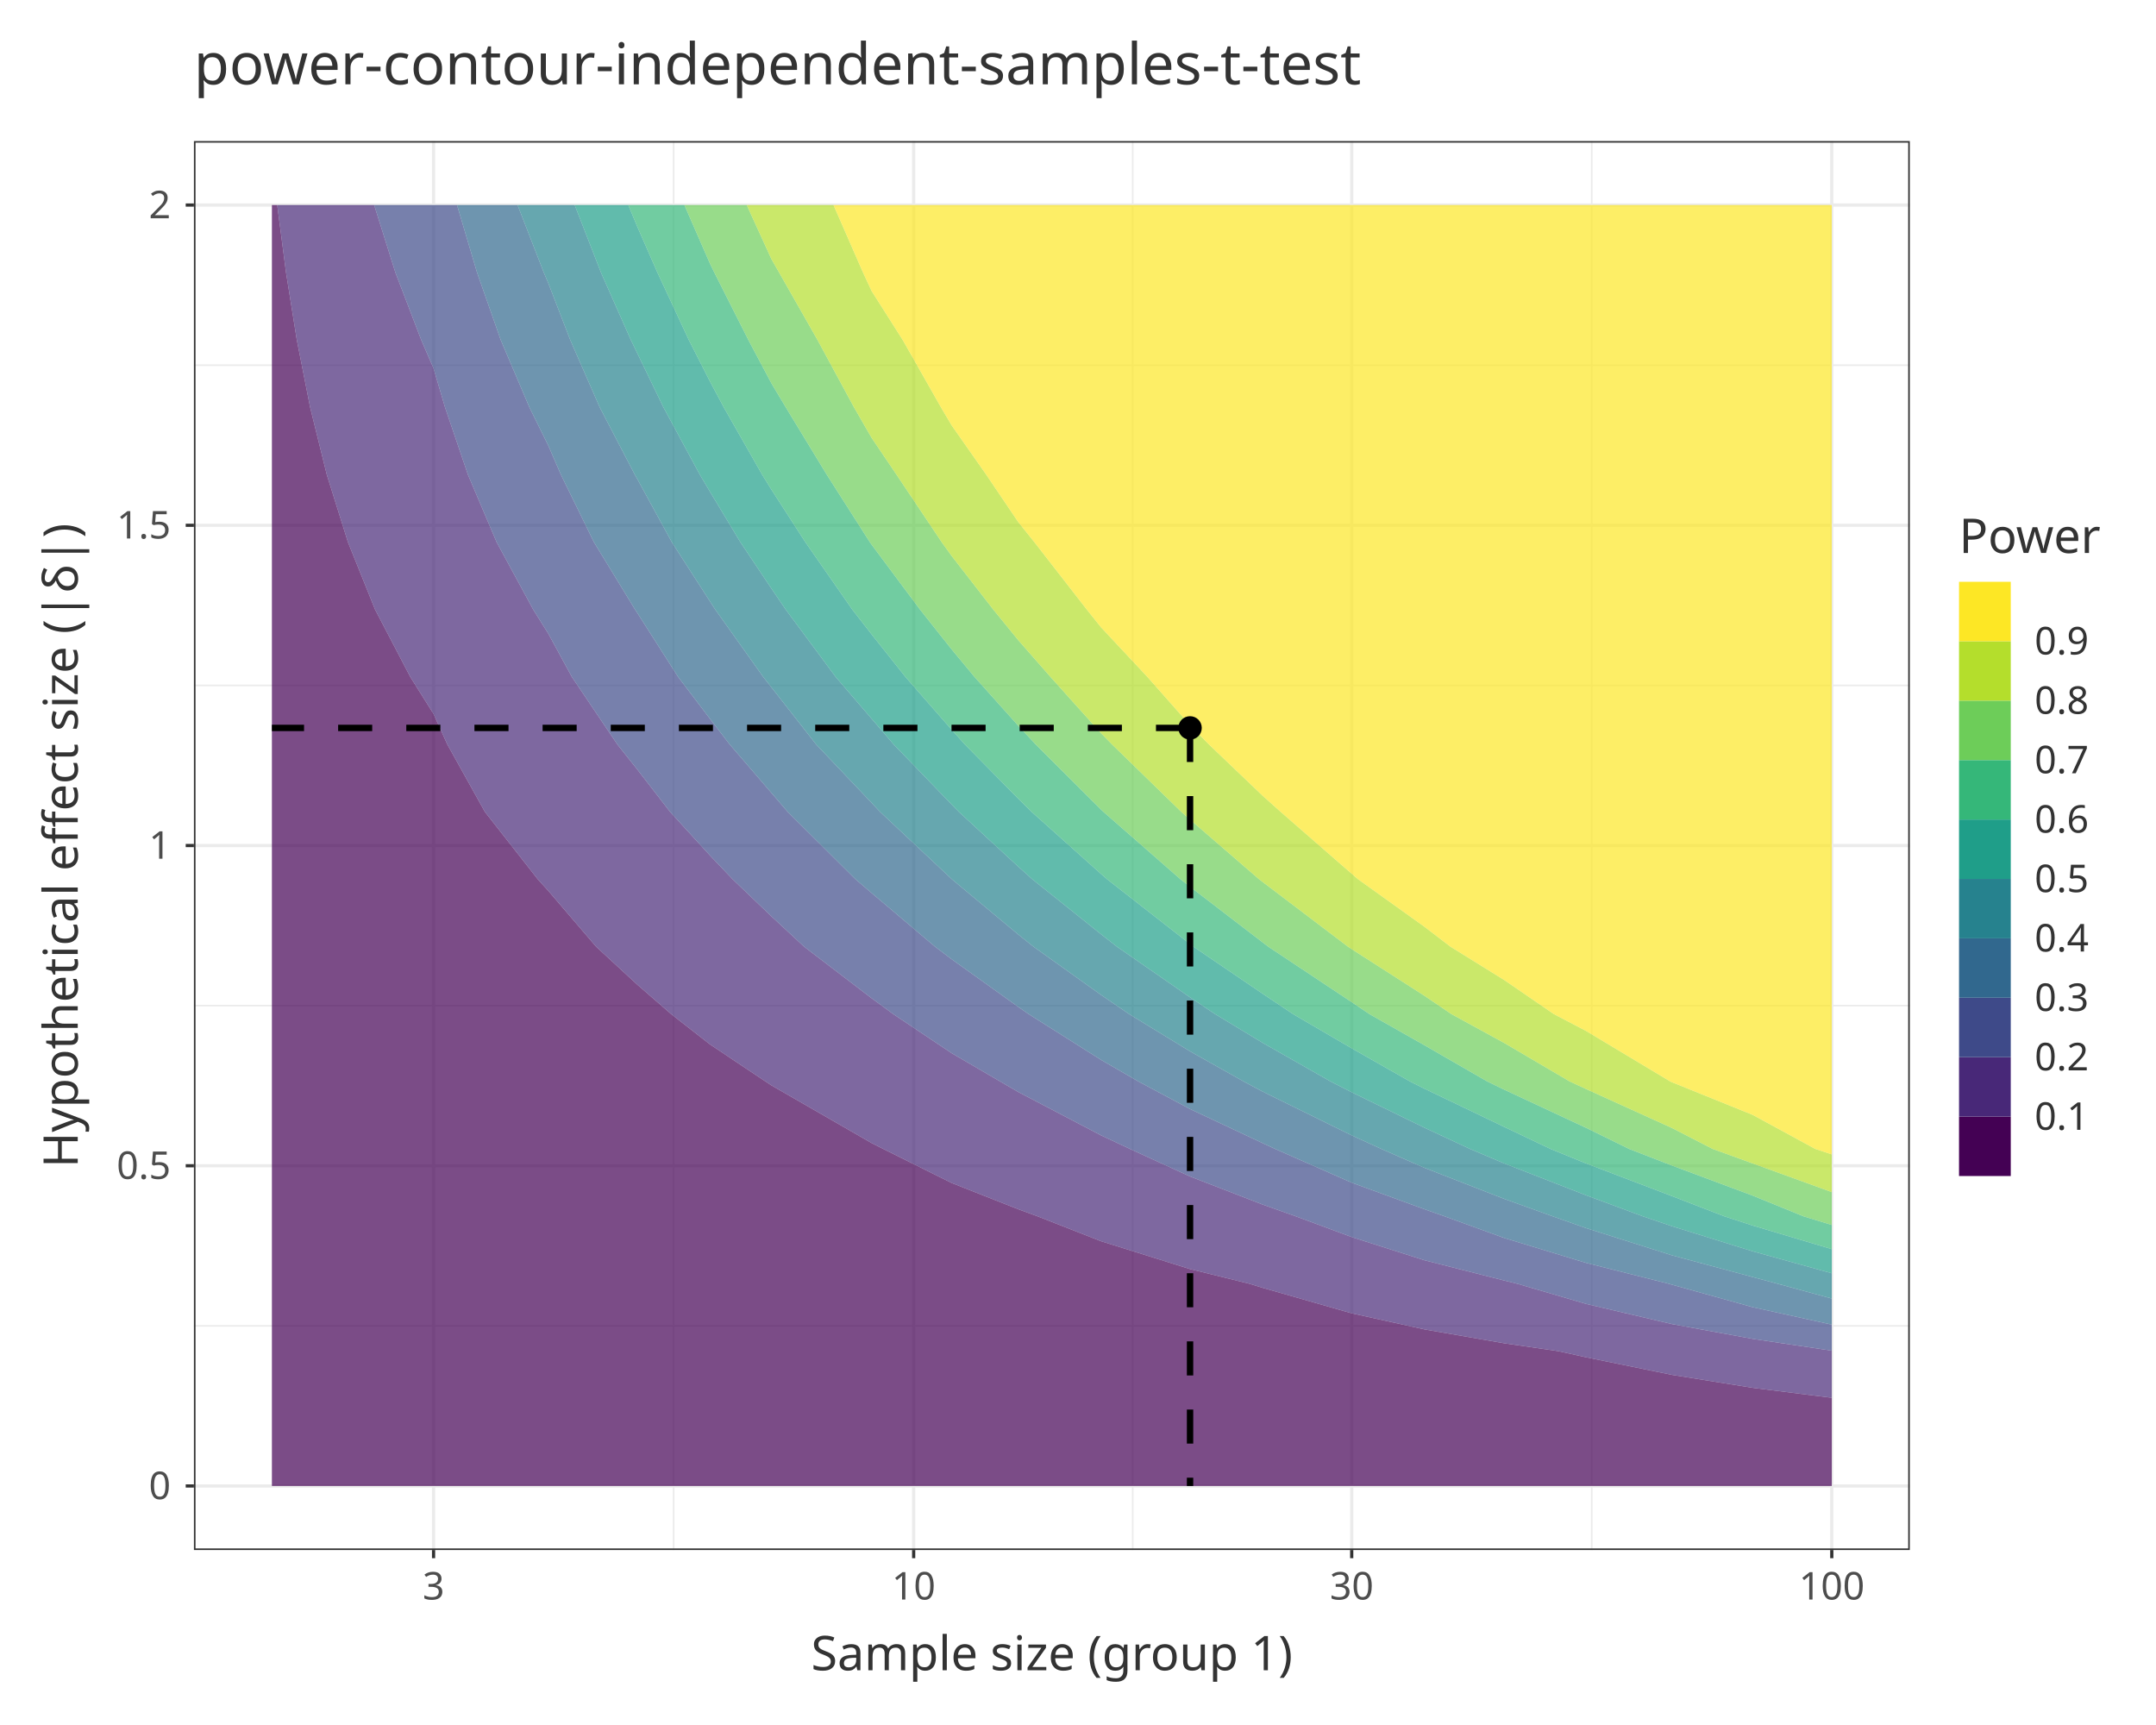
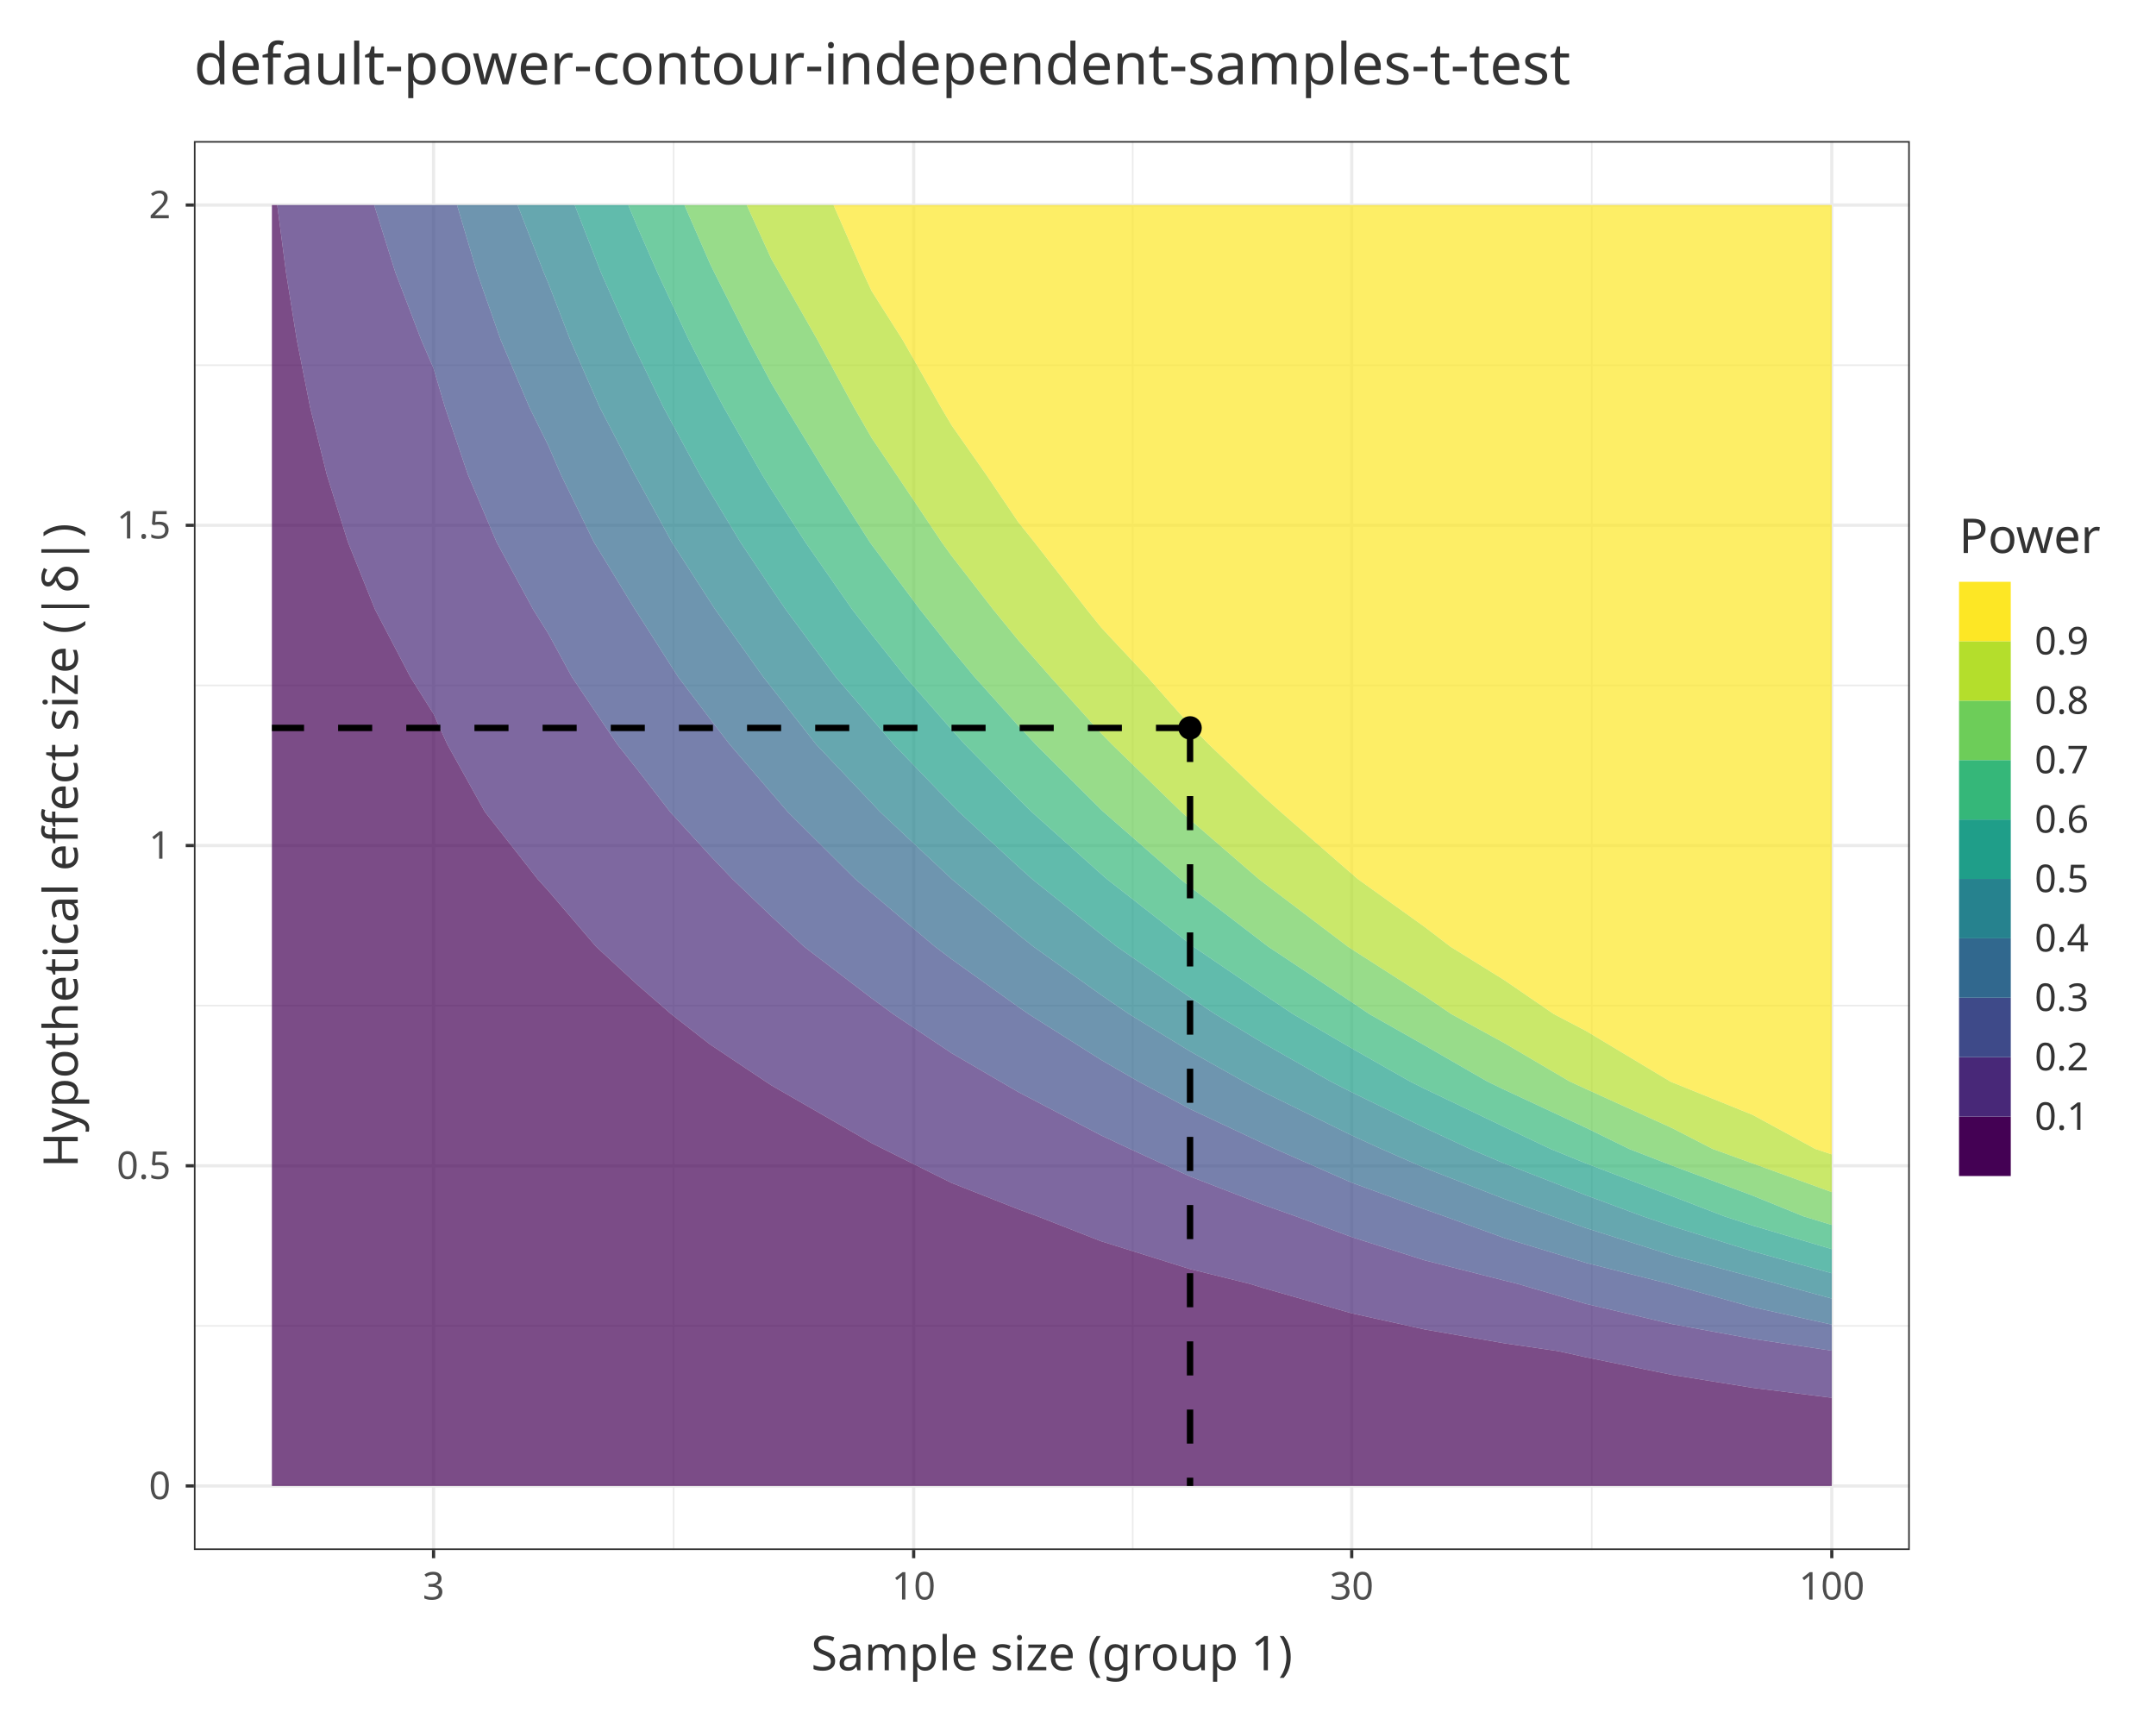
<svg xmlns="http://www.w3.org/2000/svg" class="svglite" data-engine-version="2.0" width="720.00pt" height="576.00pt" viewBox="0 0 720.00 576.00">
  <defs>
    <style type="text/css">
    .svglite line, .svglite polyline, .svglite polygon, .svglite path, .svglite rect, .svglite circle {
      fill: none;
      stroke: #000000;
      stroke-linecap: round;
      stroke-linejoin: round;
      stroke-miterlimit: 10.00;
    }
  </style>
  </defs>
  <rect width="100%" height="100%" style="stroke: none; fill: #FFFFFF;" />
  <defs>
    <clipPath id="cpMC4wMHw3MjAuMDB8MC4wMHw1NzYuMDA=">
      <rect x="0.00" y="0.00" width="720.00" height="576.00" />
    </clipPath>
  </defs>
  <g clip-path="url(#cpMC4wMHw3MjAuMDB8MC4wMHw1NzYuMDA=)">
    <rect x="0.00" y="0.00" width="720.00" height="576.00" style="stroke-width: 1.07; stroke: none;" />
  </g>
  <defs>
    <clipPath id="cpNjQuNzZ8NjM3Ljc4fDQ3LjA5fDUxNy41Nw==">
      <rect x="64.76" y="47.09" width="573.02" height="470.49" />
    </clipPath>
  </defs>
  <g clip-path="url(#cpNjQuNzZ8NjM3Ljc4fDQ3LjA5fDUxNy41Nw==)">
    <rect x="64.76" y="47.09" width="573.02" height="470.49" style="stroke-width: 1.07; stroke: none; fill: #FFFFFF;" />
    <polyline points="64.76,442.72 637.78,442.72 " style="stroke-width: 0.53; stroke: #EBEBEB; stroke-linecap: butt;" />
    <polyline points="64.76,335.79 637.78,335.79 " style="stroke-width: 0.53; stroke: #EBEBEB; stroke-linecap: butt;" />
    <polyline points="64.76,228.87 637.78,228.87 " style="stroke-width: 0.53; stroke: #EBEBEB; stroke-linecap: butt;" />
    <polyline points="64.76,121.94 637.78,121.94 " style="stroke-width: 0.53; stroke: #EBEBEB; stroke-linecap: butt;" />
    <polyline points="224.96,517.57 224.96,47.09 " style="stroke-width: 0.53; stroke: #EBEBEB; stroke-linecap: butt;" />
    <polyline points="378.26,517.57 378.26,47.09 " style="stroke-width: 0.53; stroke: #EBEBEB; stroke-linecap: butt;" />
    <polyline points="531.57,517.57 531.57,47.09 " style="stroke-width: 0.53; stroke: #EBEBEB; stroke-linecap: butt;" />
    <polyline points="64.76,496.19 637.78,496.19 " style="stroke-width: 1.07; stroke: #EBEBEB; stroke-linecap: butt;" />
    <polyline points="64.76,389.26 637.78,389.26 " style="stroke-width: 1.07; stroke: #EBEBEB; stroke-linecap: butt;" />
    <polyline points="64.76,282.33 637.78,282.33 " style="stroke-width: 1.07; stroke: #EBEBEB; stroke-linecap: butt;" />
    <polyline points="64.76,175.40 637.78,175.40 " style="stroke-width: 1.07; stroke: #EBEBEB; stroke-linecap: butt;" />
    <polyline points="64.76,68.47 637.78,68.47 " style="stroke-width: 1.07; stroke: #EBEBEB; stroke-linecap: butt;" />
    <polyline points="144.79,517.57 144.79,47.09 " style="stroke-width: 1.07; stroke: #EBEBEB; stroke-linecap: butt;" />
    <polyline points="305.12,517.57 305.12,47.09 " style="stroke-width: 1.07; stroke: #EBEBEB; stroke-linecap: butt;" />
    <polyline points="451.41,517.57 451.41,47.09 " style="stroke-width: 1.07; stroke: #EBEBEB; stroke-linecap: butt;" />
    <polyline points="611.73,517.57 611.73,47.09 " style="stroke-width: 1.07; stroke: #EBEBEB; stroke-linecap: butt;" />
    <path d="M 92.58 68.47 L 90.80 68.47 L 90.80 90.98 L 90.80 113.50 L 90.80 136.01 L 90.80 158.52 L 90.80 181.03 L 90.80 203.54 L 90.80 226.05 L 90.80 248.56 L 90.80 271.07 L 90.80 293.59 L 90.80 316.10 L 90.80 338.61 L 90.80 361.12 L 90.80 383.63 L 90.80 406.14 L 90.80 428.65 L 90.80 451.16 L 90.80 473.68 L 90.80 496.19 L 144.79 496.19 L 183.10 496.19 L 212.82 496.19 L 237.09 496.19 L 257.62 496.19 L 291.09 496.19 L 317.81 496.19 L 340.05 496.19 L 367.70 496.19 L 397.42 496.19 L 421.70 496.19 L 451.41 496.19 L 475.69 496.19 L 502.41 496.19 L 529.68 496.19 L 558.40 496.19 L 585.31 496.19 L 611.73 496.19 L 611.73 473.68 L 611.73 466.74 L 585.31 463.41 L 558.40 459.09 L 529.68 453.22 L 520.36 451.16 L 502.41 448.55 L 475.69 443.90 L 451.41 438.53 L 421.70 430.03 L 417.21 428.65 L 397.42 423.76 L 367.70 414.46 L 346.49 406.14 L 340.05 403.78 L 317.81 395.01 L 294.95 383.63 L 291.09 381.69 L 257.62 362.42 L 255.65 361.12 L 237.09 348.73 L 224.13 338.61 L 212.82 328.78 L 199.07 316.10 L 183.10 297.45 L 179.59 293.59 L 161.92 271.07 L 149.38 248.56 L 144.79 238.40 L 137.03 226.05 L 125.26 203.54 L 116.20 181.03 L 109.14 158.52 L 103.57 136.01 L 99.12 113.50 L 95.52 90.98 Z" style="fill-rule: evenodd; fill: #440154; fill-opacity: 0.70; stroke-width: 1.07; stroke: none; stroke-linecap: butt;" />
    <path d="M 92.58 68.47 L 95.52 90.98 L 99.12 113.50 L 103.57 136.01 L 109.14 158.52 L 116.20 181.03 L 125.26 203.54 L 137.03 226.05 L 144.79 238.40 L 149.38 248.56 L 161.92 271.07 L 179.59 293.59 L 183.10 297.45 L 199.07 316.10 L 212.82 328.78 L 224.13 338.61 L 237.09 348.73 L 255.65 361.12 L 257.62 362.42 L 291.09 381.69 L 294.95 383.63 L 317.81 395.01 L 340.05 403.78 L 346.49 406.14 L 367.70 414.46 L 397.42 423.76 L 417.21 428.65 L 421.70 430.03 L 451.41 438.53 L 475.69 443.90 L 502.41 448.55 L 520.36 451.16 L 529.68 453.22 L 558.40 459.09 L 585.31 463.41 L 611.73 466.74 L 611.73 451.16 L 611.73 451.01 L 585.31 447.06 L 558.40 442.13 L 529.68 435.39 L 506.67 428.65 L 502.41 427.60 L 475.69 420.81 L 451.41 413.07 L 432.73 406.14 L 421.70 402.23 L 397.42 392.84 L 377.33 383.63 L 367.70 379.11 L 340.05 364.63 L 334.01 361.12 L 317.81 351.67 L 298.30 338.61 L 291.09 333.33 L 268.53 316.10 L 257.62 305.98 L 244.67 293.59 L 237.09 285.64 L 223.77 271.07 L 212.82 256.93 L 206.16 248.56 L 190.99 226.05 L 183.10 211.57 L 178.07 203.54 L 165.85 181.03 L 156.28 158.52 L 148.62 136.01 L 144.79 123.01 L 140.67 113.50 L 132.04 90.98 L 124.96 68.47 Z" style="fill-rule: evenodd; fill: #482878; fill-opacity: 0.70; stroke-width: 1.07; stroke: none; stroke-linecap: butt;" />
    <path d="M 152.63 68.47 L 144.79 68.47 L 124.96 68.47 L 132.04 90.98 L 140.67 113.50 L 144.79 123.01 L 148.62 136.01 L 156.28 158.52 L 165.85 181.03 L 178.07 203.54 L 183.10 211.57 L 190.99 226.05 L 206.16 248.56 L 212.82 256.93 L 223.77 271.07 L 237.09 285.64 L 244.67 293.59 L 257.62 305.98 L 268.53 316.10 L 291.09 333.33 L 298.30 338.61 L 317.81 351.67 L 334.01 361.12 L 340.05 364.63 L 367.70 379.11 L 377.33 383.63 L 397.42 392.84 L 421.70 402.23 L 432.73 406.14 L 451.41 413.07 L 475.69 420.81 L 502.41 427.60 L 506.67 428.65 L 529.68 435.39 L 558.40 442.13 L 585.31 447.06 L 611.73 451.01 L 611.73 442.30 L 585.31 436.48 L 558.40 428.98 L 557.27 428.65 L 529.68 421.69 L 502.41 413.40 L 482.41 406.14 L 475.69 403.77 L 451.41 394.91 L 425.82 383.63 L 421.70 381.72 L 397.42 370.32 L 380.19 361.12 L 367.70 353.90 L 343.51 338.61 L 340.05 336.21 L 317.81 320.29 L 312.26 316.10 L 291.09 298.19 L 285.70 293.59 L 263.04 271.07 L 257.62 264.76 L 243.68 248.56 L 237.09 240.00 L 226.48 226.05 L 212.82 204.64 L 212.09 203.54 L 198.35 181.03 L 187.33 158.52 L 183.10 148.75 L 176.80 136.01 L 167.22 113.50 L 159.31 90.98 Z" style="fill-rule: evenodd; fill: #3E4A89; fill-opacity: 0.70; stroke-width: 1.07; stroke: none; stroke-linecap: butt;" />
    <path d="M 152.63 68.47 L 159.31 90.98 L 167.22 113.50 L 176.80 136.01 L 183.10 148.75 L 187.33 158.52 L 198.35 181.03 L 212.09 203.54 L 212.82 204.64 L 226.48 226.05 L 237.09 240.00 L 243.68 248.56 L 257.62 264.76 L 263.04 271.07 L 285.70 293.59 L 291.09 298.19 L 312.26 316.10 L 317.81 320.29 L 340.05 336.21 L 343.51 338.61 L 367.70 353.90 L 380.19 361.12 L 397.42 370.32 L 421.70 381.72 L 425.82 383.63 L 451.41 394.91 L 475.69 403.77 L 482.41 406.14 L 502.41 413.40 L 529.68 421.69 L 557.27 428.65 L 558.40 428.98 L 585.31 436.48 L 611.73 442.30 L 611.73 433.60 L 593.60 428.65 L 585.31 426.42 L 558.40 419.18 L 529.68 410.08 L 518.52 406.14 L 502.41 400.35 L 475.69 389.95 L 461.28 383.63 L 451.41 379.12 L 421.70 364.51 L 415.34 361.12 L 397.42 351.05 L 377.07 338.61 L 367.70 332.21 L 345.13 316.10 L 340.05 312.04 L 317.89 293.59 L 317.81 293.51 L 293.89 271.07 L 291.09 268.09 L 272.55 248.56 L 257.62 229.51 L 254.90 226.05 L 238.87 203.54 L 237.09 200.80 L 224.36 181.03 L 212.82 159.92 L 212.02 158.52 L 200.29 136.01 L 190.43 113.50 L 183.10 94.51 L 181.60 90.98 L 172.85 68.47 Z" style="fill-rule: evenodd; fill: #31688E; fill-opacity: 0.70; stroke-width: 1.07; stroke: none; stroke-linecap: butt;" />
    <path d="M 210.67 113.50 L 200.69 90.98 L 191.93 68.47 L 183.10 68.47 L 172.85 68.47 L 181.60 90.98 L 183.10 94.51 L 190.43 113.50 L 200.29 136.01 L 212.02 158.52 L 212.82 159.92 L 224.36 181.03 L 237.09 200.80 L 238.87 203.54 L 254.90 226.05 L 257.62 229.51 L 272.55 248.56 L 291.09 268.09 L 293.89 271.07 L 317.81 293.51 L 317.89 293.59 L 340.05 312.04 L 345.13 316.10 L 367.70 332.21 L 377.07 338.61 L 397.42 351.05 L 415.34 361.12 L 421.70 364.51 L 451.41 379.12 L 461.28 383.63 L 475.69 389.95 L 502.41 400.35 L 518.52 406.14 L 529.68 410.08 L 558.40 419.18 L 585.31 426.42 L 593.60 428.65 L 611.73 433.60 L 611.73 428.65 L 611.73 425.16 L 585.31 417.82 L 558.40 409.46 L 548.62 406.14 L 529.68 399.12 L 502.41 388.51 L 490.88 383.63 L 475.69 376.55 L 451.41 364.72 L 444.36 361.12 L 421.70 348.23 L 405.78 338.61 L 397.42 333.02 L 373.00 316.10 L 367.70 311.95 L 344.75 293.59 L 340.05 289.37 L 320.20 271.07 L 317.81 268.64 L 298.44 248.56 L 291.09 240.00 L 279.10 226.05 L 262.40 203.54 L 257.62 196.52 L 247.25 181.03 L 237.09 164.17 L 233.73 158.52 L 221.56 136.01 L 212.82 117.92 Z" style="fill-rule: evenodd; fill: #26828E; fill-opacity: 0.70; stroke-width: 1.07; stroke: none; stroke-linecap: butt;" />
    <path d="M 210.67 113.50 L 212.82 117.92 L 221.56 136.01 L 233.73 158.52 L 237.09 164.17 L 247.25 181.03 L 257.62 196.52 L 262.40 203.54 L 279.10 226.05 L 291.09 240.00 L 298.44 248.56 L 317.81 268.64 L 320.20 271.07 L 340.05 289.37 L 344.75 293.59 L 367.70 311.95 L 373.00 316.10 L 397.42 333.02 L 405.78 338.61 L 421.70 348.23 L 444.36 361.12 L 451.41 364.72 L 475.69 376.55 L 490.88 383.63 L 502.41 388.51 L 529.68 399.12 L 548.62 406.14 L 558.40 409.46 L 585.31 417.82 L 611.73 425.16 L 611.73 417.10 L 585.31 409.22 L 575.84 406.14 L 558.40 399.41 L 529.68 388.48 L 517.77 383.63 L 502.41 376.32 L 475.69 363.52 L 470.90 361.12 L 451.41 350.04 L 431.81 338.61 L 421.70 331.84 L 398.55 316.10 L 397.42 315.22 L 369.73 293.59 L 367.70 291.82 L 344.50 271.07 L 340.05 266.68 L 322.21 248.56 L 317.81 243.66 L 302.40 226.05 L 291.09 211.83 L 284.63 203.54 L 268.95 181.03 L 257.62 163.49 L 254.54 158.52 L 241.71 136.01 L 237.09 127.36 L 230.03 113.50 L 219.54 90.98 L 212.82 75.66 L 209.82 68.47 L 191.93 68.47 L 200.69 90.98 Z" style="fill-rule: evenodd; fill: #1F9E89; fill-opacity: 0.70; stroke-width: 1.07; stroke: none; stroke-linecap: butt;" />
    <path d="M 212.82 68.47 L 209.82 68.47 L 212.82 75.66 L 219.54 90.98 L 230.03 113.50 L 237.09 127.36 L 241.71 136.01 L 254.54 158.52 L 257.62 163.49 L 268.95 181.03 L 284.63 203.54 L 291.09 211.83 L 302.40 226.05 L 317.81 243.66 L 322.21 248.56 L 340.05 266.68 L 344.50 271.07 L 367.70 291.82 L 369.73 293.59 L 397.42 315.22 L 398.55 316.10 L 421.70 331.84 L 431.81 338.61 L 451.41 350.04 L 470.90 361.12 L 475.69 363.52 L 502.41 376.32 L 517.77 383.63 L 529.68 388.48 L 558.40 399.41 L 575.84 406.14 L 585.31 409.22 L 611.73 417.10 L 611.73 409.03 L 602.27 406.14 L 585.31 399.23 L 558.40 389.20 L 544.03 383.63 L 529.68 376.59 L 502.41 363.88 L 496.70 361.12 L 475.69 349.01 L 457.32 338.61 L 451.41 334.62 L 423.54 316.10 L 421.70 314.70 L 397.42 296.08 L 394.23 293.59 L 368.49 271.07 L 367.70 270.33 L 345.87 248.56 L 340.05 242.33 L 325.46 226.05 L 317.81 216.84 L 307.25 203.54 L 291.09 181.87 L 290.49 181.03 L 276.12 158.52 L 262.42 136.01 L 257.62 127.99 L 249.92 113.50 L 238.55 90.98 L 237.09 87.99 L 228.56 68.47 Z" style="fill-rule: evenodd; fill: #35B779; fill-opacity: 0.70; stroke-width: 1.07; stroke: none; stroke-linecap: butt;" />
    <path d="M 237.09 68.47 L 228.56 68.47 L 237.09 87.99 L 238.55 90.98 L 249.92 113.50 L 257.62 127.99 L 262.42 136.01 L 276.12 158.52 L 290.49 181.03 L 291.09 181.87 L 307.25 203.54 L 317.81 216.84 L 325.46 226.05 L 340.05 242.33 L 345.87 248.56 L 367.70 270.33 L 368.49 271.07 L 394.23 293.59 L 397.42 296.08 L 421.70 314.70 L 423.54 316.10 L 451.41 334.62 L 457.32 338.61 L 475.69 349.01 L 496.70 361.12 L 502.41 363.88 L 529.68 376.59 L 544.03 383.63 L 558.40 389.20 L 585.31 399.23 L 602.27 406.14 L 611.73 409.03 L 611.73 406.14 L 611.73 398.06 L 585.31 388.48 L 571.92 383.63 L 558.40 376.67 L 529.68 363.64 L 524.22 361.12 L 502.41 348.30 L 484.69 338.61 L 475.69 332.50 L 451.41 316.93 L 450.15 316.10 L 421.70 294.52 L 420.47 293.59 L 397.42 273.67 L 394.48 271.07 L 371.36 248.56 L 367.70 244.84 L 350.83 226.05 L 340.05 213.76 L 331.71 203.54 L 317.81 185.64 L 314.48 181.03 L 299.41 158.52 L 291.09 146.22 L 285.20 136.01 L 273.00 113.50 L 260.18 90.98 L 257.62 86.51 L 249.38 68.47 Z" style="fill-rule: evenodd; fill: #6DCD59; fill-opacity: 0.70; stroke-width: 1.07; stroke: none; stroke-linecap: butt;" />
    <path d="M 257.62 68.47 L 249.38 68.47 L 257.62 86.51 L 260.18 90.98 L 273.00 113.50 L 285.20 136.01 L 291.09 146.22 L 299.41 158.52 L 314.48 181.03 L 317.81 185.64 L 331.71 203.54 L 340.05 213.76 L 350.83 226.05 L 367.70 244.84 L 371.36 248.56 L 394.48 271.07 L 397.42 273.67 L 420.47 293.59 L 421.70 294.52 L 450.15 316.10 L 451.41 316.93 L 475.69 332.50 L 484.69 338.61 L 502.41 348.30 L 524.22 361.12 L 529.68 363.64 L 558.40 376.67 L 571.92 383.63 L 585.31 388.48 L 611.73 398.06 L 611.73 385.47 L 606.18 383.63 L 585.31 372.27 L 558.40 361.39 L 557.79 361.12 L 529.68 344.25 L 518.90 338.61 L 502.41 327.29 L 484.38 316.10 L 475.69 309.45 L 453.53 293.59 L 451.41 291.77 L 427.66 271.07 L 421.70 265.74 L 403.71 248.56 L 397.42 242.14 L 383.19 226.05 L 367.70 209.48 L 362.94 203.54 L 345.43 181.03 L 340.05 174.33 L 329.37 158.52 L 317.81 142.04 L 314.24 136.01 L 301.45 113.50 L 291.09 97.19 L 288.20 90.98 L 278.35 68.47 Z" style="fill-rule: evenodd; fill: #B4DE2C; fill-opacity: 0.70; stroke-width: 1.07; stroke: none; stroke-linecap: butt;" />
    <path d="M 611.73 68.47 L 585.31 68.47 L 558.40 68.47 L 529.68 68.47 L 502.41 68.47 L 475.69 68.47 L 451.41 68.47 L 421.70 68.47 L 397.42 68.47 L 367.70 68.47 L 340.05 68.47 L 317.81 68.47 L 291.09 68.47 L 278.35 68.47 L 288.20 90.98 L 291.09 97.19 L 301.45 113.50 L 314.24 136.01 L 317.81 142.04 L 329.37 158.52 L 340.05 174.33 L 345.43 181.03 L 362.94 203.54 L 367.70 209.48 L 383.19 226.05 L 397.42 242.14 L 403.71 248.56 L 421.70 265.74 L 427.66 271.07 L 451.41 291.77 L 453.53 293.59 L 475.69 309.45 L 484.38 316.10 L 502.41 327.29 L 518.90 338.61 L 529.68 344.25 L 557.79 361.12 L 558.40 361.39 L 585.31 372.27 L 606.18 383.63 L 611.73 385.47 L 611.73 383.63 L 611.73 361.12 L 611.73 338.61 L 611.73 316.10 L 611.73 293.59 L 611.73 271.07 L 611.73 248.56 L 611.73 226.05 L 611.73 203.54 L 611.73 181.03 L 611.73 158.52 L 611.73 136.01 L 611.73 113.50 L 611.73 90.98 Z" style="fill-rule: evenodd; fill: #FDE725; fill-opacity: 0.70; stroke-width: 1.07; stroke: none; stroke-linecap: butt;" />
    <line x1="397.42" y1="243.06" x2="397.42" y2="496.19" style="stroke-width: 2.13; stroke-dasharray: 11.38,11.38; stroke-linecap: butt;" />
    <line x1="397.42" y1="243.06" x2="90.80" y2="243.06" style="stroke-width: 2.13; stroke-dasharray: 11.38,11.38; stroke-linecap: butt;" />
    <circle cx="397.42" cy="243.06" r="3.56" style="stroke-width: 0.71; fill: #000000;" />
    <rect x="64.76" y="47.09" width="573.02" height="470.49" style="stroke-width: 1.07; stroke: #333333;" />
  </g>
  <g clip-path="url(#cpMC4wMHw3MjAuMDB8MC4wMHw1NzYuMDA=)">
    <text x="57.03" y="500.59" text-anchor="end" style="font-size: 12.80px; fill: #4D4D4D; font-family: sans;" textLength="7.12px" lengthAdjust="spacingAndGlyphs">0</text>
    <text x="57.03" y="393.66" text-anchor="end" style="font-size: 12.80px; fill: #4D4D4D; font-family: sans;" textLength="17.79px" lengthAdjust="spacingAndGlyphs">0.5</text>
    <text x="57.03" y="286.73" text-anchor="end" style="font-size: 12.80px; fill: #4D4D4D; font-family: sans;" textLength="7.12px" lengthAdjust="spacingAndGlyphs">1</text>
    <text x="57.03" y="179.81" text-anchor="end" style="font-size: 12.80px; fill: #4D4D4D; font-family: sans;" textLength="17.79px" lengthAdjust="spacingAndGlyphs">1.5</text>
    <text x="57.03" y="72.88" text-anchor="end" style="font-size: 12.80px; fill: #4D4D4D; font-family: sans;" textLength="7.12px" lengthAdjust="spacingAndGlyphs">2</text>
    <polyline points="62.02,496.19 64.76,496.19 " style="stroke-width: 1.07; stroke: #333333; stroke-linecap: butt;" />
    <polyline points="62.02,389.26 64.76,389.26 " style="stroke-width: 1.07; stroke: #333333; stroke-linecap: butt;" />
    <polyline points="62.02,282.33 64.76,282.33 " style="stroke-width: 1.07; stroke: #333333; stroke-linecap: butt;" />
    <polyline points="62.02,175.40 64.76,175.40 " style="stroke-width: 1.07; stroke: #333333; stroke-linecap: butt;" />
    <polyline points="62.02,68.47 64.76,68.47 " style="stroke-width: 1.07; stroke: #333333; stroke-linecap: butt;" />
    <polyline points="144.79,520.31 144.79,517.57 " style="stroke-width: 1.07; stroke: #333333; stroke-linecap: butt;" />
    <polyline points="305.12,520.31 305.12,517.57 " style="stroke-width: 1.07; stroke: #333333; stroke-linecap: butt;" />
    <polyline points="451.41,520.31 451.41,517.57 " style="stroke-width: 1.07; stroke: #333333; stroke-linecap: butt;" />
    <polyline points="611.73,520.31 611.73,517.57 " style="stroke-width: 1.07; stroke: #333333; stroke-linecap: butt;" />
    <text x="144.79" y="534.10" text-anchor="middle" style="font-size: 12.80px; fill: #4D4D4D; font-family: sans;" textLength="7.12px" lengthAdjust="spacingAndGlyphs">3</text>
    <text x="305.12" y="534.10" text-anchor="middle" style="font-size: 12.80px; fill: #4D4D4D; font-family: sans;" textLength="14.24px" lengthAdjust="spacingAndGlyphs">10</text>
    <text x="451.41" y="534.10" text-anchor="middle" style="font-size: 12.80px; fill: #4D4D4D; font-family: sans;" textLength="14.24px" lengthAdjust="spacingAndGlyphs">30</text>
    <text x="611.73" y="534.10" text-anchor="middle" style="font-size: 12.80px; fill: #4D4D4D; font-family: sans;" textLength="21.36px" lengthAdjust="spacingAndGlyphs">100</text>
    <text x="351.27" y="557.73" text-anchor="middle" style="font-size: 16.00px; fill: #333333; font-family: sans;" textLength="156.54px" lengthAdjust="spacingAndGlyphs">Sample size (group 1)</text>
    <text transform="translate(25.96,282.33) rotate(-90)" text-anchor="middle" style="font-size: 16.00px; fill: #333333; font-family: sans;" textLength="196.88px" lengthAdjust="spacingAndGlyphs">Hypothetical effect size (|δ|)</text>
    <rect x="648.74" y="166.49" width="56.32" height="231.69" style="stroke-width: 1.07; stroke: none;" />
    <rect x="654.22" y="372.85" width="17.28" height="19.84" style="stroke-width: 0.75; stroke: none; fill: #440154;" />
    <rect x="654.22" y="353.01" width="17.28" height="19.84" style="stroke-width: 0.75; stroke: none; fill: #482878;" />
    <rect x="654.22" y="333.17" width="17.28" height="19.84" style="stroke-width: 0.75; stroke: none; fill: #3E4A89;" />
    <rect x="654.22" y="313.32" width="17.28" height="19.84" style="stroke-width: 0.75; stroke: none; fill: #31688E;" />
    <rect x="654.22" y="293.48" width="17.28" height="19.84" style="stroke-width: 0.75; stroke: none; fill: #26828E;" />
    <rect x="654.22" y="273.64" width="17.28" height="19.84" style="stroke-width: 0.75; stroke: none; fill: #1F9E89;" />
    <rect x="654.22" y="253.80" width="17.28" height="19.84" style="stroke-width: 0.75; stroke: none; fill: #35B779;" />
    <rect x="654.22" y="233.95" width="17.28" height="19.84" style="stroke-width: 0.75; stroke: none; fill: #6DCD59;" />
    <rect x="654.22" y="214.11" width="17.28" height="19.84" style="stroke-width: 0.75; stroke: none; fill: #B4DE2C;" />
    <rect x="654.22" y="194.27" width="17.28" height="19.84" style="stroke-width: 0.75; stroke: none; fill: #FDE725;" />
    <text x="679.47" y="377.26" style="font-size: 12.80px; fill: #333333; font-family: sans;" textLength="17.79px" lengthAdjust="spacingAndGlyphs">0.1</text>
    <text x="679.47" y="357.41" style="font-size: 12.80px; fill: #333333; font-family: sans;" textLength="17.79px" lengthAdjust="spacingAndGlyphs">0.2</text>
    <text x="679.47" y="337.57" style="font-size: 12.80px; fill: #333333; font-family: sans;" textLength="17.79px" lengthAdjust="spacingAndGlyphs">0.3</text>
    <text x="679.47" y="317.73" style="font-size: 12.80px; fill: #333333; font-family: sans;" textLength="17.79px" lengthAdjust="spacingAndGlyphs">0.4</text>
    <text x="679.47" y="297.89" style="font-size: 12.80px; fill: #333333; font-family: sans;" textLength="17.79px" lengthAdjust="spacingAndGlyphs">0.5</text>
    <text x="679.47" y="278.04" style="font-size: 12.80px; fill: #333333; font-family: sans;" textLength="17.79px" lengthAdjust="spacingAndGlyphs">0.6</text>
    <text x="679.47" y="258.20" style="font-size: 12.80px; fill: #333333; font-family: sans;" textLength="17.79px" lengthAdjust="spacingAndGlyphs">0.7</text>
    <text x="679.47" y="238.36" style="font-size: 12.80px; fill: #333333; font-family: sans;" textLength="17.79px" lengthAdjust="spacingAndGlyphs">0.8</text>
    <text x="679.47" y="218.52" style="font-size: 12.80px; fill: #333333; font-family: sans;" textLength="17.79px" lengthAdjust="spacingAndGlyphs">0.9</text>
    <text x="654.22" y="184.64" style="font-size: 16.00px; fill: #333333; font-family: sans;" textLength="45.36px" lengthAdjust="spacingAndGlyphs">Power</text>
-     <text x="64.76" y="28.16" style="font-size: 19.20px; fill: #333333; font-family: sans;" textLength="361.83px" lengthAdjust="spacingAndGlyphs">power-contour-independent-samples-t-test</text>
+     <text x="64.76" y="28.16" style="font-size: 19.20px; fill: #333333; font-family: sans;" textLength="425.87px" lengthAdjust="spacingAndGlyphs">default-power-contour-independent-samples-t-test</text>
  </g>
</svg>
